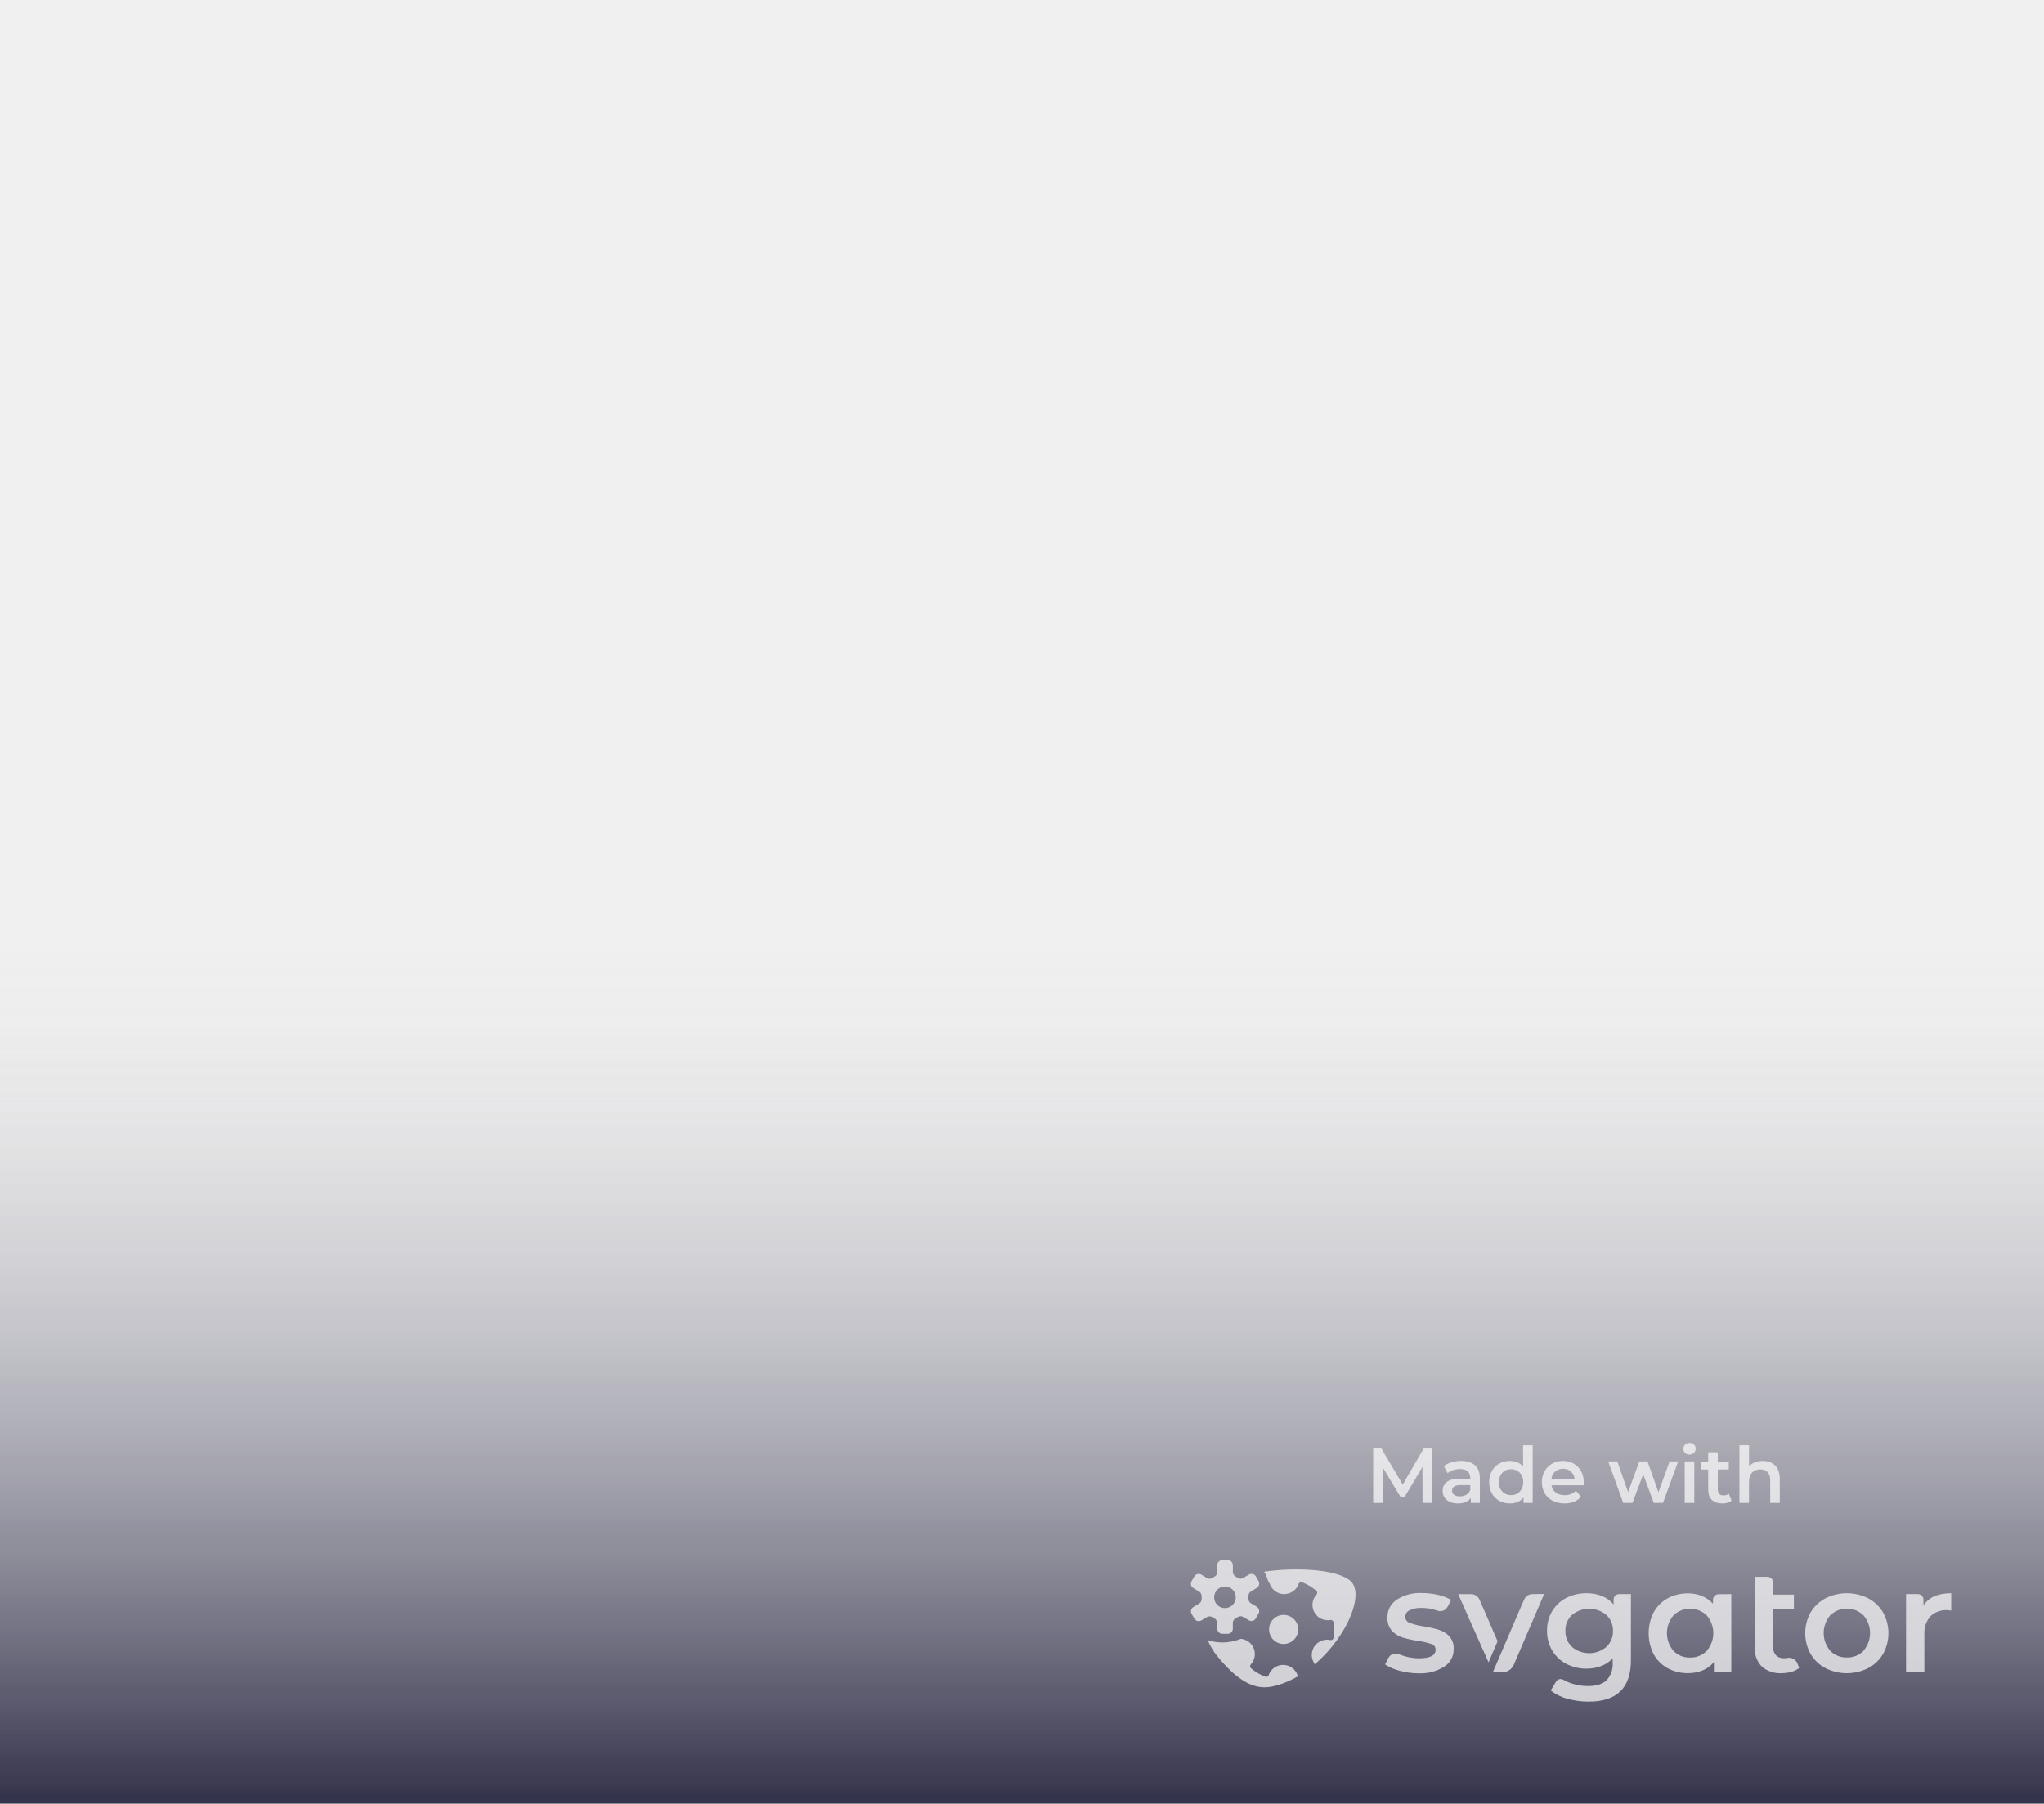
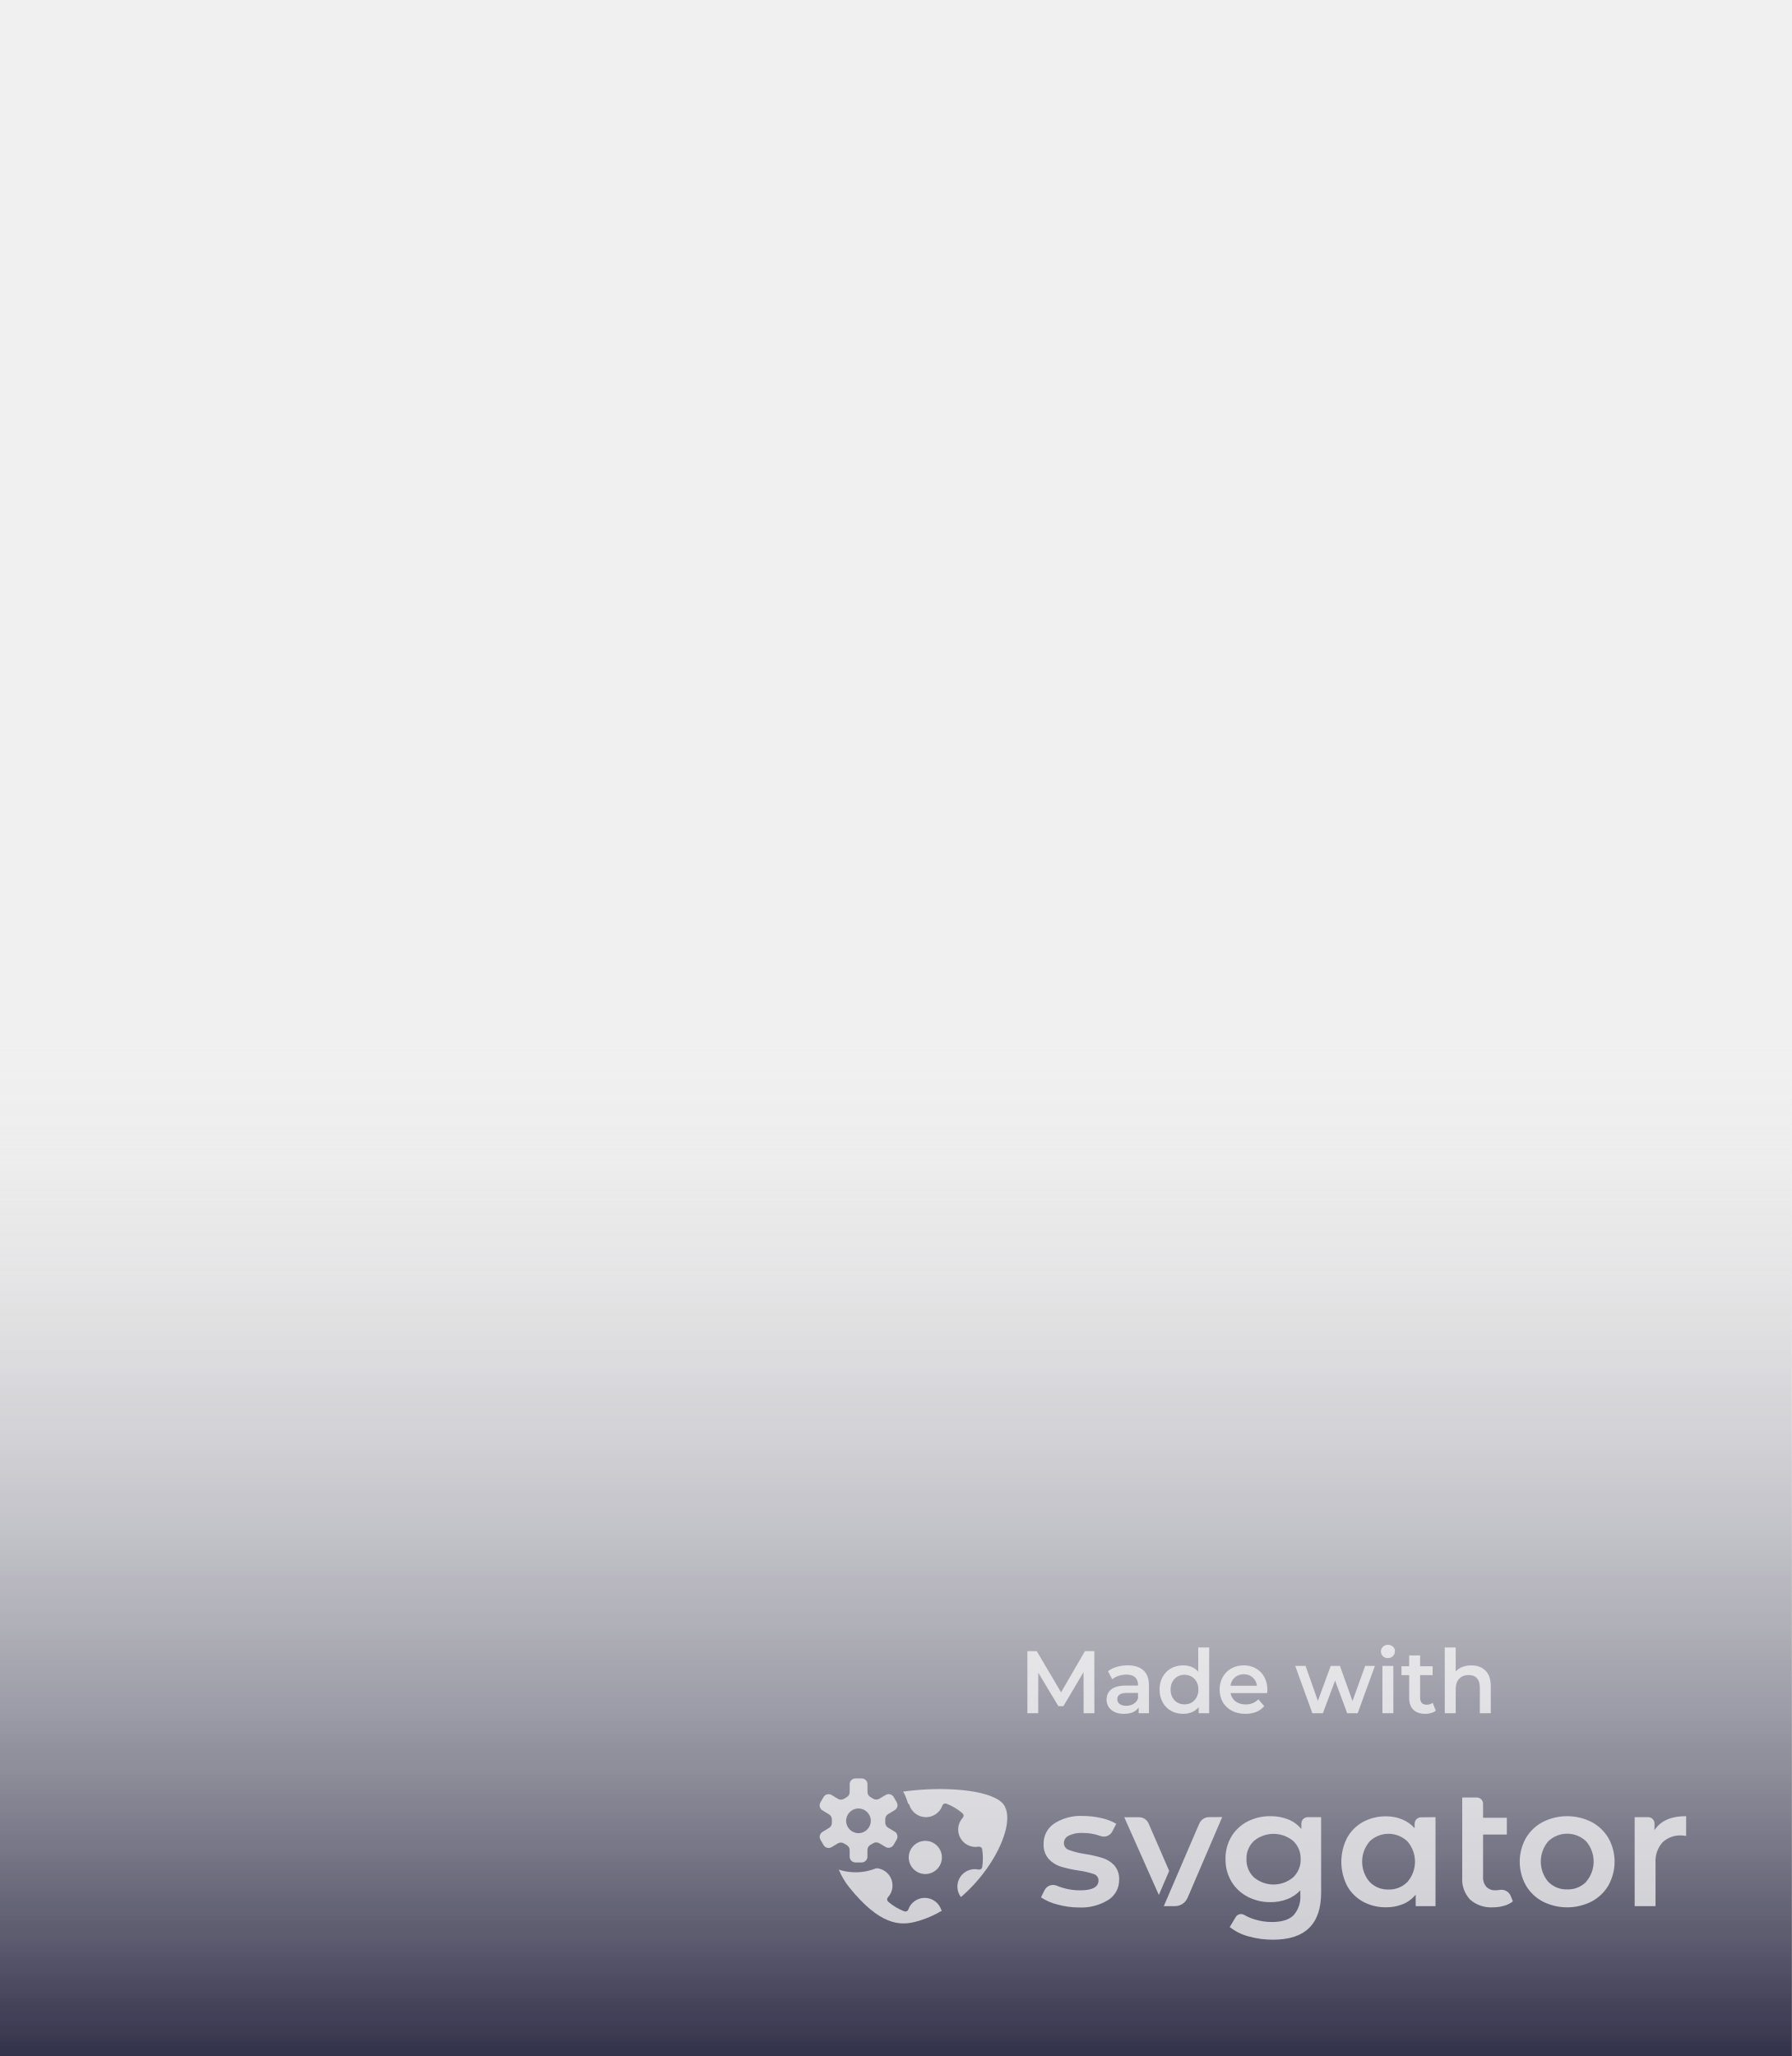
- <svg xmlns="http://www.w3.org/2000/svg" id="e9OwXTdPW2S1" viewBox="0 0 1133 1000" shape-rendering="geometricPrecision" text-rendering="geometricPrecision" project-id="ba790b1b00ab401c9b96d44f4756e063" export-id="21e2dd92a40b4c918b6ef51eb252ff99" cached="false">
+ <svg xmlns="http://www.w3.org/2000/svg" id="eap9rCg3KAe1" viewBox="0 0 1133 1300" shape-rendering="geometricPrecision" text-rendering="geometricPrecision" project-id="ba790b1b00ab401c9b96d44f4756e063" export-id="35931fe1e9fb4d34b0f06ab08ac633ac" cached="false">
  <defs>
-     <linearGradient id="e9OwXTdPW2S11-fill" x1="0.5" y1="0" x2="0.5" y2="1" spreadMethod="pad" gradientUnits="objectBoundingBox" gradientTransform="translate(0 0)">
-       <stop id="e9OwXTdPW2S11-fill-0" offset="0%" stop-color="rgba(255,255,255,0)" />
-       <stop id="e9OwXTdPW2S11-fill-1" offset="100%" stop-color="#010022" />
+     <linearGradient id="eap9rCg3KAe11-fill" x1="0.5" y1="0" x2="0.5" y2="1" spreadMethod="pad" gradientUnits="objectBoundingBox" gradientTransform="translate(0 0)">
+       <stop id="eap9rCg3KAe11-fill-0" offset="0%" stop-color="rgba(255,255,255,0)" />
+       <stop id="eap9rCg3KAe11-fill-1" offset="100%" stop-color="#010022" />
    </linearGradient>
  </defs>
-   <g transform="matrix(1.027292 0.033437-.030949 0.950849 875.3571 349.7295)">
-     <path id="e9OwXTdPW2S3" d="M0.298,17.054L2.875,0.403c.062-.448.216-.849.448-1.219.231-.386.525-.71.88-.972.062-.031.108-.077.17-.123l7.284-4.614c.201-.123.401-.216.633-.262.216-.046.448-.046.664-.015.231.031.432.108.633.216.201.123.37.262.525.432l1.975,2.346c.201-.478.355-.972.432-1.481.201-1.296-.031-2.546-.617-3.565-.556-.957-1.404-1.559-2.361-1.713-2.052-.324-4.028,1.528-4.429,4.12-.031.108-.062.201-.123.278-.062.093-.123.154-.216.216-.077.062-.17.093-.262.123-.108.015-.201.015-.309,0-.093-.015-.185-.046-.278-.093s-.154-.123-.231-.201c-.062-.077-.108-.17-.123-.262-.031-.093-.046-.201-.031-.293.556-3.472,3.349-5.91,6.265-5.463c1.435.231,2.67,1.096,3.488,2.485.772,1.327,1.065,2.963.802,4.614-.139.91-.432,1.759-.895,2.562L19.665,0.465c.309.37.525.787.648,1.25.139.463.154.926.093,1.404L17.813,19.77c-.077.525-.262,1.018-.525,1.466-.278.448-.633.833-1.065,1.142-.417.309-.895.54-1.404.664s-1.034.139-1.559.062L3.616,21.607c-.262-.046-.509-.108-.756-.201-.247-.077-.478-.201-.71-.339-.216-.123-.432-.293-.617-.463-.201-.185-.37-.37-.525-.586s-.293-.432-.401-.679c-.108-.231-.185-.478-.247-.741-.062-.247-.108-.509-.108-.772-.015-.262,0-.525.046-.772Zm3.565,2.978l9.66,1.497c.309.046.617.031.926-.046s.602-.201.849-.386c.262-.201.478-.417.633-.694.17-.278.278-.571.324-.88L18.832,2.872c.046-.247.031-.494-.031-.741-.077-.231-.185-.463-.355-.648l-2.222-2.67c-.108.093-.201.201-.293.278-.154.139-.309.262-.463.386-1.096.802-2.346,1.127-3.611.926-.108-.015-.201-.046-.293-.108-.093-.046-.17-.123-.231-.201-.062-.093-.108-.185-.123-.293-.031-.093-.031-.201-.015-.309.015-.093.046-.201.108-.293.046-.093.123-.154.201-.231.093-.062.185-.093.293-.123.093-.031.201-.031.309-.015.957.154,1.944-.17,2.778-.926.108-.093.216-.201.309-.309L12.906,-5.137c-.046-.046-.108-.077-.17-.093-.077-.015-.139,0-.201.046L5.236,-0.569c-.031.031-.062.046-.093.062-.401.293-.633.679-.71,1.157L1.857,17.286c-.015.154-.031.309-.031.478.015.154.031.309.077.463.031.154.077.293.154.448.062.139.139.262.231.401.093.123.201.247.324.339.108.108.231.201.37.293.139.077.278.139.417.201.154.046.309.093.463.123Z" transform="matrix(-.763962 3.312141-3.312141-.763962-25.96277-362.1984)" opacity="0" fill="#fff" />
+   <g transform="matrix(1.027292 0.033437-.030949 0.950849 870.5552 453.798)">
+     <path id="eap9rCg3KAe3" d="M0.298,17.054L2.875,0.403c.062-.448.216-.849.448-1.219.231-.386.525-.71.88-.972.062-.031.108-.077.17-.123l7.284-4.614c.201-.123.401-.216.633-.262.216-.046.448-.046.664-.015.231.031.432.108.633.216.201.123.37.262.525.432l1.975,2.346c.201-.478.355-.972.432-1.481.201-1.296-.031-2.546-.617-3.565-.556-.957-1.404-1.559-2.361-1.713-2.052-.324-4.028,1.528-4.429,4.12-.031.108-.062.201-.123.278-.062.093-.123.154-.216.216-.077.062-.17.093-.262.123-.108.015-.201.015-.309,0-.093-.015-.185-.046-.278-.093s-.154-.123-.231-.201c-.062-.077-.108-.17-.123-.262-.031-.093-.046-.201-.031-.293.556-3.472,3.349-5.91,6.265-5.463c1.435.231,2.67,1.096,3.488,2.485.772,1.327,1.065,2.963.802,4.614-.139.91-.432,1.759-.895,2.562L19.665,0.465c.309.37.525.787.648,1.25.139.463.154.926.093,1.404L17.813,19.77c-.077.525-.262,1.018-.525,1.466-.278.448-.633.833-1.065,1.142-.417.309-.895.54-1.404.664s-1.034.139-1.559.062L3.616,21.607c-.262-.046-.509-.108-.756-.201-.247-.077-.478-.201-.71-.339-.216-.123-.432-.293-.617-.463-.201-.185-.37-.37-.525-.586s-.293-.432-.401-.679c-.108-.231-.185-.478-.247-.741-.062-.247-.108-.509-.108-.772-.015-.262,0-.525.046-.772Zm3.565,2.978l9.66,1.497c.309.046.617.031.926-.046s.602-.201.849-.386c.262-.201.478-.417.633-.694.17-.278.278-.571.324-.88L18.832,2.872c.046-.247.031-.494-.031-.741-.077-.231-.185-.463-.355-.648l-2.222-2.67c-.108.093-.201.201-.293.278-.154.139-.309.262-.463.386-1.096.802-2.346,1.127-3.611.926-.108-.015-.201-.046-.293-.108-.093-.046-.17-.123-.231-.201-.062-.093-.108-.185-.123-.293-.031-.093-.031-.201-.015-.309.015-.093.046-.201.108-.293.046-.093.123-.154.201-.231.093-.062.185-.093.293-.123.093-.031.201-.031.309-.015.957.154,1.944-.17,2.778-.926.108-.093.216-.201.309-.309L12.906,-5.137c-.046-.046-.108-.077-.17-.093-.077-.015-.139,0-.201.046L5.236,-0.569c-.031.031-.062.046-.093.062-.401.293-.633.679-.71,1.157L1.857,17.286c-.015.154-.031.309-.031.478.015.154.031.309.077.463.031.154.077.293.154.448.062.139.139.262.231.401.093.123.201.247.324.339.108.108.231.201.37.293.139.077.278.139.417.201.154.046.309.093.463.123Z" transform="matrix(-.763962 3.312141-3.312141-.763962-25.96277-362.1984)" opacity="0" fill="#fff" />
  </g>
-   <g transform="translate(74.63278-322.4566)">
-     <path id="e9OwXTdPW2S5" d="M2.08,15.425c0-5.154,1.302-8.873,3.905-11.158s6.827-3.427,12.672-3.427c4.091,0,7.385,1.063,9.883,3.188s6.56,6.819,7.412,11.397c.915,4.29,1.46,11.906-3.268,13.215-3.286.939-9.089,0-10.042-3.026-.781-2.631-1.302-5.87.395-11.034c1.204-3.198,2.651-4.164,2.374-5.357-.766-1.731-1.103-1.881-5.156-2.371-.581-.059-1.292-.104-2.974-.085-.889 0-1.065.039-1.801.335-1.311.893-2.604,1.701-3.492,3.857s-.668,2.953-.776,4.835c-.135,2.334.933,5.436,1.59,7.486.637,1.236,1.692,2.333,2.746,2.983s6.163,2.577,9.245,3.905c3.135,1.328,5.765,3.029,7.89,5.101c2.178,2.072,3.268,4.463,3.268,7.173c0,5.313-1.328,9.272-3.985,11.875-2.603,2.603-7.093,3.905-13.469,3.905-5.207,0-9.298-1.036-12.273-3.108-2.975-2.125-5.021-5.393-6.137-9.803-1.331-10.185,6.203-12.709,13.07-6.208c3.183,6.932-.015,4.968,2.391,10.906c1.751,2.804,2.795,3.677,6.853,3.604c4.3.069,5.722-.694,7.891-3.818.738-1.133,1.105-2.34.933-4.623-.169-2.248-1.803-4.827-2.443-5.441-2.583-3.069-3.094-3.504-6.828-5.728-3.657-2.046-4.168-2.557-8.797-6.304s-5.712-3.029-7.89-5.101c-2.125-2.072-3.188-4.463-3.188-7.173Z" transform="matrix(3.31111 0 0 3.31111 809.0535 348.4183)" opacity="0" fill="#fff" />
-     <path id="e9OwXTdPW2S6" d="M30.636,38.748c4.896,2.039,1.723,12.37 0,19.434h-30.132C1.087,35.751,-0.942,8.089,2.974,4.817C17.504,0.732,20.142,3.644,15.104,8.745C-3.019,25.795,4.856,54.277,10.788,53.321c6.64-.957,16.107-8.746,19.848-14.573Z" transform="matrix(3.31111 0 0 3.31111 671.4334 348.6331)" opacity="0" fill="#fff" />
-     <path id="e9OwXTdPW2S7" d="M63.542,102.661c-14.168-3.219-27.88-14.94-25.338-24.321c7.107-13.931,16.764-38.517,16.313-50.888-4.02-10.112-16.145-6.875-23.602-0-6.136,41.311-13.455,108.186-8.33,134.276c22.38,6.842,39.814-4.34,47.205-13.627c23.032-14.792,33.973,20.823,44.171,42.698h-113.457v-190c43.094-2.437,79.611-1.116,98.396,7.917-7.775,23.635-20.621,50.514-44.383,64.125c11.013-2.1,26.059,5.591,32.974,12.139-1.086,9.796-12.409,19.287-23.949,17.681Z" transform="translate(511.496 350.482)" opacity="0" fill="#fff" />
-     <path id="e9OwXTdPW2S8" d="M13.62,58.183h-13.116C-1.933,33.263,0.597,6.808,8.295,3.26c2.685-1.076,2.461-1.608,9.682-1.532c3.346.704,5.246.211,8.841,3.089c3.662,2.623,5.485,6.339,5.492,11.149.008,5.488-12.298,11.361-11.754,13.24-.318,1.171,14.869,6.052,14.869,12.992c0,4.919-1.803,8.826-5.41,11.722-3.607,2.842-9.072,4.263-16.395,4.263Zm-1.349-7.039c2.608-.25,2.86-.231,4.991-.614c2.131-.437,2.318-.432,4.23-1.361c1.967-.984,3.616-2.041,4.709-3.899s1.98-2.883.478-4.966c-1.677-2.325-2.009-2.96-5.031-3.37-5.168-.343-8.344,1.474-11.317-.125s3.014-8.214,8.544-11.331c4.92-2.643,5.584-5.166,5.314-8.555-.179-2.245-1.579-4.869-3.766-5.717-1.777-.547-4.941-.167-7.198,2.569-.96,1.141-17.836,26.468-7.128,35.219.986,1.004,4.023,2.081,6.173,2.15Z" transform="matrix(3.31111 0 0 3.31111 356.3755 348.6331)" opacity="0" fill="#fff" />
-     <path id="e9OwXTdPW2S9" d="M11.639,48.877c3.529,2.096,11.149,3.525,16.044,1.52c3.093-2.555,4.516-8.356,1.419-11.973C17.889,29.168,6.335,42.308,3.347,58.087h-2.619L21.602,0.704c8.86,13.423,20.085,41.589,20.874,57.383h-33.643c-1.54-2.6-1.075-7.205,2.807-9.209Z" transform="matrix(3.31111 0 0 3.31111 187.091 348.951)" opacity="0" fill="#fff" />
-     <path id="e9OwXTdPW2S10" d="M35.628,45.458c4.996,2.397,4.698,14.832,5.821,23.908h-40.945C-0.564,50.468,-0.158,16.146,2.167,0.8c3.991-6.329,24.637-6.372,20.818-0C9.2,22.109,7.134,56.598,12.506,58.2c6.85,1.921,14.746-15.117,23.122-12.742Z" transform="matrix(2.771039 0 0 2.771039 63.84669 349.0652)" opacity="0" fill="#fff" />
+   <g transform="translate(69.83092-218.3882)">
+     <path id="eap9rCg3KAe5" d="M2.08,15.425c0-5.154,1.302-8.873,3.905-11.158s6.827-3.427,12.672-3.427c4.091,0,7.385,1.063,9.883,3.188s6.56,6.819,7.412,11.397c.915,4.29,1.46,11.906-3.268,13.215-3.286.939-9.089,0-10.042-3.026-.781-2.631-1.302-5.87.395-11.034c1.204-3.198,2.651-4.164,2.374-5.357-.766-1.731-1.103-1.881-5.156-2.371-.581-.059-1.292-.104-2.974-.085-.889 0-1.065.039-1.801.335-1.311.893-2.604,1.701-3.492,3.857s-.668,2.953-.776,4.835c-.135,2.334.933,5.436,1.59,7.486.637,1.236,1.692,2.333,2.746,2.983s6.163,2.577,9.245,3.905c3.135,1.328,5.765,3.029,7.89,5.101c2.178,2.072,3.268,4.463,3.268,7.173c0,5.313-1.328,9.272-3.985,11.875-2.603,2.603-7.093,3.905-13.469,3.905-5.207,0-9.298-1.036-12.273-3.108-2.975-2.125-5.021-5.393-6.137-9.803-1.331-10.185,6.203-12.709,13.07-6.208c3.183,6.932-.015,4.968,2.391,10.906c1.751,2.804,2.795,3.677,6.853,3.604c4.3.069,5.722-.694,7.891-3.818.738-1.133,1.105-2.34.933-4.623-.169-2.248-1.803-4.827-2.443-5.441-2.583-3.069-3.094-3.504-6.828-5.728-3.657-2.046-4.168-2.557-8.797-6.304s-5.712-3.029-7.89-5.101c-2.125-2.072-3.188-4.463-3.188-7.173Z" transform="matrix(3.31111 0 0 3.31111 809.0535 348.4183)" opacity="0" fill="#fff" />
+     <path id="eap9rCg3KAe6" d="M30.636,38.748c4.896,2.039,1.723,12.37 0,19.434h-30.132C1.087,35.751,-0.942,8.089,2.974,4.817C17.504,0.732,20.142,3.644,15.104,8.745C-3.019,25.795,4.856,54.277,10.788,53.321c6.64-.957,16.107-8.746,19.848-14.573Z" transform="matrix(3.31111 0 0 3.31111 671.4334 348.6331)" opacity="0" fill="#fff" />
+     <path id="eap9rCg3KAe7" d="M63.542,102.661c-14.168-3.219-27.88-14.94-25.338-24.321c7.107-13.931,16.764-38.517,16.313-50.888-4.02-10.112-18.443-4.849-23.602-0C1.506,55.094,17.461,135.639,22.585,161.729c22.38,6.842,39.814-4.34,47.205-13.627c23.032-14.792,33.973,20.823,44.171,42.698h-113.457v-190c43.094-2.437,79.611-1.116,98.396,7.917-7.775,23.635-20.621,50.514-44.383,64.125c11.013-2.1,26.059,5.591,32.974,12.139-1.086,9.796-12.409,19.287-23.949,17.681Z" transform="matrix(1 0.000175-.000175 1 511.502 350.4782)" opacity="0" fill="#fff" />
+     <path id="eap9rCg3KAe8" d="M13.62,58.183h-13.116C-1.933,33.263,0.597,6.808,8.295,3.26c2.685-1.076,2.461-1.608,9.682-1.532c3.346.704,5.246.211,8.841,3.089c3.662,2.623,5.485,6.339,5.492,11.149.008,5.488-12.298,11.361-11.754,13.24-.318,1.171,14.869,6.052,14.869,12.992c0,4.919-1.803,8.826-5.41,11.722-3.607,2.842-9.072,4.263-16.395,4.263Zm-1.349-7.039c2.608-.25,2.86-.231,4.991-.614c2.131-.437,2.318-.432,4.23-1.361c1.967-.984,3.616-2.041,4.709-3.899s1.98-2.883.478-4.966c-1.677-2.325-2.009-2.96-5.031-3.37-5.168-.343-8.344,1.474-11.317-.125s3.014-8.214,8.544-11.331c4.92-2.643,5.584-5.166,5.314-8.555-.179-2.245-1.579-4.869-3.766-5.717-1.777-.547-4.941-.167-7.198,2.569-.96,1.141-17.836,26.468-7.128,35.219.986,1.004,4.023,2.081,6.173,2.15Z" transform="matrix(3.31111 0 0 3.31111 356.3755 348.6331)" opacity="0" fill="#fff" />
+     <path id="eap9rCg3KAe9" d="M11.639,48.877c3.529,2.096,11.149,3.525,16.044,1.52c3.093-2.555,4.516-8.356,1.419-11.973C17.889,29.168,6.335,42.308,3.347,58.087h-2.619L21.602,0.704c8.86,13.423,20.085,41.589,20.874,57.383h-33.643c-1.54-2.6-1.075-7.205,2.807-9.209Z" transform="matrix(3.31111 0 0 3.31111 187.091 348.951)" opacity="0" fill="#fff" />
+     <path id="eap9rCg3KAe10" d="M35.628,45.458c4.996,2.397,4.698,14.832,5.821,23.908h-40.945C-0.564,50.468,-0.158,16.146,2.167,0.8c3.991-6.329,24.637-6.372,20.818-0C9.2,22.109,7.134,56.598,12.506,58.2c6.85,1.921,14.746-15.117,23.122-12.742Z" transform="matrix(2.771039 0 0 2.771039 63.84669 349.0652)" opacity="0" fill="#fff" />
  </g>
-   <rect id="e9OwXTdPW2S11" style="mix-blend-mode:multiply" width="1133" height="500" rx="0" ry="0" transform="matrix(1 0 0 1 0 500)" opacity="0.8" fill="url(#e9OwXTdPW2S11-fill)" stroke-width="0" />
-   <g id="e9OwXTdPW2S12" transform="matrix(2.857143 0 0 2.857143 647.2857 800)">
-     <path id="e9OwXTdPW2S13" d="M100.296,3.591h1.861v8.057h-1.861v-8.057Zm.938-1.328c-.338,0-.62-.106-.849-.317-.228-.221-.343-.493-.343-.815s.114-.588.343-.8c.228-.221.511-.332.849-.332s.62.106.849.317c.228.201.343.458.343.769c0,.332-.114.614-.343.845-.218.221-.501.332-.849.332Zm17.508,4.767v4.617h-1.861v-4.376c0-.704-.164-1.232-.491-1.584-.328-.362-.794-.543-1.399-.543-.685,0-1.226.211-1.623.634-.397.412-.596,1.011-.596,1.796v4.074h-1.861v-11.195h1.861v4.074c.308-.332.685-.583,1.132-.754.457-.181.963-.272,1.519-.272c1.003,0,1.807.297,2.412.89.605.593.908,1.474.908,2.64h-0ZM107.592,11.755c-.873,0-1.548-.231-2.025-.694-.477-.463-.715-1.137-.715-2.022v-3.878h-1.31v-1.509h1.31v-1.841h1.861v1.841h2.129v1.509h-2.129v3.832c0,.392.094.694.283.905.189.201.462.302.819.302.417,0,.764-.111,1.042-.332l.521,1.343c-.218.181-.486.317-.804.407-.308.091-.635.136-.983.136v0Zm-13.296-.106L92.242,6.097L90.157,11.649h-1.787L85.453,3.592h1.757l2.099,5.945l2.189-5.945h1.563l2.144,5.975l2.159-5.975h1.653l-2.933,8.057h-1.787ZM80.712,7.664c0,.131-.01.317-.03.558h-6.238c.109.593.392,1.066.849,1.418.466.342,1.042.513,1.727.513.873,0,1.593-.292,2.159-.875l.998,1.162c-.357.433-.809.759-1.355.981s-1.161.332-1.846.332c-.873,0-1.643-.176-2.308-.528-.665-.352-1.181-.84-1.548-1.464-.357-.634-.536-1.348-.536-2.143c0-.785.174-1.489.521-2.112.357-.634.849-1.127,1.474-1.479s1.33-.528,2.114-.528c.774,0,1.464.176,2.07.528.615.342,1.092.83,1.429,1.464.347.624.521,1.348.521,2.173l-0-0ZM76.692,5.009c-.596,0-1.102.181-1.519.543-.407.352-.655.825-.744,1.418h4.511c-.079-.583-.323-1.056-.729-1.418-.407-.362-.913-.543-1.519-.543ZM69.016,11.648v-1.041c-.308.382-.69.669-1.146.86-.447.191-.943.287-1.489.287-.764,0-1.454-.171-2.07-.513-.605-.342-1.082-.825-1.429-1.448-.347-.634-.521-1.358-.521-2.173s.174-1.534.521-2.158c.347-.624.824-1.106,1.429-1.448C64.927,3.671,65.617,3.5,66.381,3.5c.526,0,1.007.091,1.444.272s.809.453,1.117.815v-4.134h1.861v11.195h-1.787Zm-.357-2.701c.208-.382.313-.825.313-1.328s-.104-.946-.313-1.328c-.208-.382-.491-.674-.849-.875-.357-.211-.759-.317-1.206-.317-.447,0-.849.106-1.206.317-.357.201-.64.493-.849.875s-.313.825-.313,1.328.104.946.313,1.328.491.679.849.89c.357.201.759.302,1.206.302.447,0,.849-.101,1.206-.302.357-.211.64-.508.849-.89ZM56.937,3.5c1.171,0,2.065.287,2.68.86.625.563.938,1.418.938,2.565v4.723h-1.757v-.981c-.228.352-.556.624-.983.815-.417.181-.923.272-1.519.272s-1.117-.101-1.563-.302c-.447-.211-.794-.498-1.042-.86-.238-.372-.357-.79-.357-1.252c0-.724.263-1.303.789-1.735.536-.443,1.375-.664,2.516-.664h2.055v-.121c0-.563-.169-.996-.506-1.298-.328-.302-.819-.453-1.474-.453-.447,0-.888.07-1.325.211-.427.141-.789.337-1.087.588l-.73-1.373c.417-.322.918-.568,1.504-.739s1.206-.257,1.861-.257l0.0 0Zm-.253,6.88c.467,0,.878-.106,1.236-.317.367-.221.625-.533.774-.935v-.935h-1.921c-1.072,0-1.608.357-1.608,1.071c0,.342.134.614.402.815s.64.302,1.117.302h0Zm-10.691.061h-.864l-3.424-5.703v6.91h-1.846v-10.562h1.593l4.139,7.001l4.065-7.001h1.593l.015,10.562h-1.831l-.015-7.001-3.424,5.794Zm63.341,18.899v15.15h-3.372v-1.962c-.578.712-1.324,1.268-2.172,1.617-.906.368-1.876.552-2.853.54-1.38.024-2.742-.308-3.957-.963-1.137-.626-2.074-1.563-2.7-2.7-1.304-2.564-1.304-5.596,0-8.16.628-1.136,1.564-2.072,2.7-2.7c1.215-.653,2.578-.984,3.957-.963.925-.009,1.843.166,2.7.513.817.335,1.55.847,2.145,1.5v-.762c0-.286.114-.561.316-.764s.477-.316.764-.316l2.472-.03Zm-4.767,11.01c1.702-1.974,1.702-4.896,0-6.87-1.8-1.744-4.659-1.744-6.459,0-1.685,1.98-1.685,4.89,0,6.87.841.872,2.011,1.347,3.222,1.308c1.214.039,2.388-.434,3.237-1.302v-.006Zm17.94,3.324c-.451.355-.969.615-1.524.762-.614.172-1.249.258-1.887.255-1.41.091-2.799-.379-3.864-1.308-.962-1.023-1.452-2.403-1.35-3.804v-13.59h2.469c.286,0,.561.114.764.316s.316.477.316.764v2.379h4.047v2.853h-4.047v7.2c-.044.614.154,1.222.552,1.692.406.41.968.628,1.545.597.226.001.452-.017.675-.054.81-.17,1.625.262,1.941,1.026l.363.912Zm5.079.027c-1.2-.634-2.198-1.592-2.88-2.766-1.38-2.494-1.38-5.522,0-8.016.685-1.167,1.683-2.12,2.88-2.751c2.615-1.326,5.704-1.326,8.319,0c1.197.632,2.194,1.584,2.88,2.751c1.38,2.494,1.38,5.522,0,8.016-.682,1.174-1.68,2.132-2.88,2.766-2.615,1.326-5.704,1.326-8.319,0Zm7.392-3.369c1.702-1.974,1.702-4.896,0-6.87-1.8-1.744-4.659-1.744-6.459,0-1.685,1.98-1.685,4.89,0,6.87.841.872,2.011,1.347,3.222,1.308c1.211.044,2.384-.42,3.237-1.281v-.027Zm17.022-11.16v3.372c-.271-.054-.546-.083-.822-.087-1.194-.067-2.362.368-3.222,1.2-.835.96-1.254,2.211-1.167,3.48v7.353h-3.552v-15.15h2.298c.286,0,.561.114.764.316s.316.477.316.764v1.134c1.014-1.588,2.809-2.382,5.385-2.382Zm-107.022,15.042c-1-.244-1.95-.657-2.811-1.221l.621-1.233c.374-.74,1.251-1.073,2.022-.768.374.155.757.288,1.146.399.918.269,1.869.407,2.826.411c2.118,0,3.179-.557,3.183-1.671.014-.511-.319-.966-.81-1.107-.844-.282-1.713-.483-2.595-.6-1.033-.149-2.054-.374-3.054-.675-.775-.249-1.472-.695-2.022-1.296-.611-.711-.921-1.632-.864-2.568-.03-1.383.649-2.685,1.8-3.453c1.447-.932,3.15-1.386,4.869-1.296c1.054 0,2.105.119,3.132.354.902.189,1.769.519,2.568.978l-.675,1.296c-.363.73-1.216,1.072-1.983.795-.985-.36-2.026-.541-3.075-.534-.818-.048-1.635.114-2.373.471-.483.223-.797.701-.81,1.233-.01.547.341,1.036.864,1.2.875.316,1.779.543,2.7.675c1.008.151,2.004.377,2.979.675.77.234,1.467.664,2.022,1.248.596.692.897,1.591.837,2.502.021,1.38-.68,2.671-1.848,3.405-1.505.927-3.257,1.374-5.022,1.281-1.226-.003-2.446-.171-3.627-.501Zm44.883-14.874v12.858c0,5.336-2.724,8.004-8.172,8.004-1.401.008-2.796-.178-4.146-.552-1.178-.305-2.281-.852-3.237-1.605l1.026-1.713c.306-.493.952-.645,1.446-.342.518.293,1.065.533,1.632.714.996.325,2.037.489,3.084.486c1.664,0,2.884-.378,3.66-1.134.846-.947,1.268-2.199,1.167-3.465v-.795c-.611.664-1.368,1.178-2.211,1.5-.914.349-1.886.523-2.865.513-1.356.018-2.696-.299-3.9-.924-1.142-.592-2.097-1.491-2.757-2.595-.682-1.16-1.03-2.486-1.005-3.831-.027-1.341.321-2.662,1.005-3.816.66-1.096,1.613-1.985,2.751-2.568c1.208-.613,2.546-.921,3.9-.9c1.025-.014,2.044.169,3,.54.881.345,1.659.911,2.259,1.644v-.936c0-.286.114-.561.316-.764s.477-.316.764-.316l2.283-.003Zm-4.782,10.263c.866-.808,1.34-1.951,1.299-3.135.036-1.171-.436-2.3-1.296-3.096-1.929-1.588-4.713-1.588-6.642,0-.856.797-1.326,1.926-1.287,3.096-.044,1.182.425,2.325,1.287,3.135c1.922,1.605,4.717,1.605,6.639,0Zm-12.057-10.278l-5.892,13.743c-.369.861-1.214,1.42-2.151,1.422h-1.902l5.763-13.404.3-.675c.283-.652.927-1.073,1.638-1.071l2.244-.015Zm-10.785,13.263l-5.889-13.236h2.511c.718-.001,1.367.43,1.644,1.092l3.492,8.046-1.758,4.098Z" opacity="0.7" clip-rule="evenodd" fill="#fff" fill-rule="evenodd" />
-     <g id="e9OwXTdPW2S14" transform="matrix(.3 0 0 0.3-18.12243-25.9059)" opacity="0.7" mask="url(#e9OwXTdPW2S16)">
-       <path id="e9OwXTdPW2S15" d="M129.5,243.584c-8.76,2.18-20.08,1.79-37.33-19.63-2.358-2.928-4.382-6.363-5.934-10.028c3.008.979,6.219,1.508,9.554,1.508c17.032,0,30.84-13.808,30.84-30.84c0-5.42-1.398-10.514-3.854-14.939c22.541-3.148,48.247-1.187,56.014,6.199c12.32,11.73-14.11,59.03-49.29,67.73Z" fill="#fff" />
-       <mask id="e9OwXTdPW2S16" mask-type="alpha" x="-150%" y="-150%" height="400%" width="400%">
-         <path id="e9OwXTdPW2S17" d="M78.375,207.039c0-31.46,25.503-56.963,56.963-56.963s56.963,25.503,56.963,56.963-25.503,56.963-56.963,56.963-56.963-25.503-56.963-56.963Zm89.235-4.715c-.168-.939-1.06-1.567-2-1.41h-.06c-4.154.716-8.305-1.283-10.336-4.977s-1.494-8.27,1.336-11.393c.33-.33.516-.778.516-1.245s-.186-.915-.516-1.245l-.11-.1c-2.707-2.319-5.787-4.161-9.11-5.45-.436-.173-.923-.165-1.353.023s-.767.539-.937.977v.06c-1.404,3.987-5.188,6.639-9.414,6.598s-7.959-2.765-9.286-6.778c-.134-.449-.442-.826-.855-1.048s-.897-.269-1.345-.132h-.11c-3.264,1.214-6.312,2.942-9.03,5.12-.373.282-.619.701-.683,1.164s.06.933.343,1.306l.1.12c2.683,3.224,3.038,7.791.884,11.391s-6.345,5.448-10.454,4.609c-.456-.104-.935-.023-1.331.227s-.676.647-.779,1.103v.09c-.554,3.438-.554,6.942,0,10.38.064.465.312.885.687,1.167s.848.402,1.313.333h.11c4.154-.716,8.305,1.283,10.336,4.977s1.494,8.27-1.336,11.393c-.33.33-.516.778-.516,1.245s.186.915.516,1.245l.11.1c2.709,2.308,5.789,4.14,9.11,5.42.436.173.923.165,1.353-.023s.767-.539.937-.977v-.06c1.408-3.973,5.182-6.615,9.397-6.579s7.943,2.743,9.283,6.739c.134.449.442.826.855,1.048s.897.269,1.345.132h.11c3.304-1.225,6.387-2.978,9.13-5.19.372-.287.613-.71.672-1.175s-.072-.935-.362-1.305l-.1-.12c-2.83-3.196-3.287-7.848-1.134-11.534s6.43-5.572,10.604-4.676c.93.233,1.874-.33,2.11-1.26v-.09c.535-3.379.535-6.821,0-10.2Zm-41.67,4.69c0-5.197,4.213-9.41,9.41-9.41s9.41,4.213,9.41,9.41-4.213,9.41-9.41,9.41-9.41-4.213-9.41-9.41Z" fill="#d2dbed" stroke-width="0" />
+   <rect id="eap9rCg3KAe11" style="mix-blend-mode:multiply" width="1133" height="650" rx="0" ry="0" transform="matrix(1 0 0 1 0 650)" opacity="0.8" fill="url(#eap9rCg3KAe11-fill)" stroke-width="0" />
+   <g id="eap9rCg3KAe12" transform="matrix(3.714286 0 0 3.714286 501.5714 1040)">
+     <path id="eap9rCg3KAe13" d="M100.296,3.591h1.861v8.057h-1.861v-8.057Zm.938-1.328c-.338,0-.62-.106-.849-.317-.228-.221-.343-.493-.343-.815s.114-.588.343-.8c.228-.221.511-.332.849-.332s.62.106.849.317c.228.201.343.458.343.769c0,.332-.114.614-.343.845-.218.221-.501.332-.849.332Zm17.508,4.767v4.617h-1.861v-4.376c0-.704-.164-1.232-.491-1.584-.328-.362-.794-.543-1.399-.543-.685,0-1.226.211-1.623.634-.397.412-.596,1.011-.596,1.796v4.074h-1.861v-11.195h1.861v4.074c.308-.332.685-.583,1.132-.754.457-.181.963-.272,1.519-.272c1.003,0,1.807.297,2.412.89.605.593.908,1.474.908,2.64h-0ZM107.592,11.755c-.873,0-1.548-.231-2.025-.694-.477-.463-.715-1.137-.715-2.022v-3.878h-1.31v-1.509h1.31v-1.841h1.861v1.841h2.129v1.509h-2.129v3.832c0,.392.094.694.283.905.189.201.462.302.819.302.417,0,.764-.111,1.042-.332l.521,1.343c-.218.181-.486.317-.804.407-.308.091-.635.136-.983.136v0Zm-13.296-.106L92.242,6.097L90.157,11.649h-1.787L85.453,3.592h1.757l2.099,5.945l2.189-5.945h1.563l2.144,5.975l2.159-5.975h1.653l-2.933,8.057h-1.787ZM80.712,7.664c0,.131-.01.317-.03.558h-6.238c.109.593.392,1.066.849,1.418.466.342,1.042.513,1.727.513.873,0,1.593-.292,2.159-.875l.998,1.162c-.357.433-.809.759-1.355.981s-1.161.332-1.846.332c-.873,0-1.643-.176-2.308-.528-.665-.352-1.181-.84-1.548-1.464-.357-.634-.536-1.348-.536-2.143c0-.785.174-1.489.521-2.112.357-.634.849-1.127,1.474-1.479s1.33-.528,2.114-.528c.774,0,1.464.176,2.07.528.615.342,1.092.83,1.429,1.464.347.624.521,1.348.521,2.173l-0-0ZM76.692,5.009c-.596,0-1.102.181-1.519.543-.407.352-.655.825-.744,1.418h4.511c-.079-.583-.323-1.056-.729-1.418-.407-.362-.913-.543-1.519-.543ZM69.016,11.648v-1.041c-.308.382-.69.669-1.146.86-.447.191-.943.287-1.489.287-.764,0-1.454-.171-2.07-.513-.605-.342-1.082-.825-1.429-1.448-.347-.634-.521-1.358-.521-2.173s.174-1.534.521-2.158c.347-.624.824-1.106,1.429-1.448C64.927,3.671,65.617,3.5,66.381,3.5c.526,0,1.007.091,1.444.272s.809.453,1.117.815v-4.134h1.861v11.195h-1.787Zm-.357-2.701c.208-.382.313-.825.313-1.328s-.104-.946-.313-1.328c-.208-.382-.491-.674-.849-.875-.357-.211-.759-.317-1.206-.317-.447,0-.849.106-1.206.317-.357.201-.64.493-.849.875s-.313.825-.313,1.328.104.946.313,1.328.491.679.849.89c.357.201.759.302,1.206.302.447,0,.849-.101,1.206-.302.357-.211.64-.508.849-.89ZM56.937,3.5c1.171,0,2.065.287,2.68.86.625.563.938,1.418.938,2.565v4.723h-1.757v-.981c-.228.352-.556.624-.983.815-.417.181-.923.272-1.519.272s-1.117-.101-1.563-.302c-.447-.211-.794-.498-1.042-.86-.238-.372-.357-.79-.357-1.252c0-.724.263-1.303.789-1.735.536-.443,1.375-.664,2.516-.664h2.055v-.121c0-.563-.169-.996-.506-1.298-.328-.302-.819-.453-1.474-.453-.447,0-.888.07-1.325.211-.427.141-.789.337-1.087.588l-.73-1.373c.417-.322.918-.568,1.504-.739s1.206-.257,1.861-.257l0.0 0Zm-.253,6.88c.467,0,.878-.106,1.236-.317.367-.221.625-.533.774-.935v-.935h-1.921c-1.072,0-1.608.357-1.608,1.071c0,.342.134.614.402.815s.64.302,1.117.302h0Zm-10.691.061h-.864l-3.424-5.703v6.91h-1.846v-10.562h1.593l4.139,7.001l4.065-7.001h1.593l.015,10.562h-1.831l-.015-7.001-3.424,5.794Zm63.341,18.899v15.15h-3.372v-1.962c-.578.712-1.324,1.268-2.172,1.617-.906.368-1.876.552-2.853.54-1.38.024-2.742-.308-3.957-.963-1.137-.626-2.074-1.563-2.7-2.7-1.304-2.564-1.304-5.596,0-8.16.628-1.136,1.564-2.072,2.7-2.7c1.215-.653,2.578-.984,3.957-.963.925-.009,1.843.166,2.7.513.817.335,1.55.847,2.145,1.5v-.762c0-.286.114-.561.316-.764s.477-.316.764-.316l2.472-.03Zm-4.767,11.01c1.702-1.974,1.702-4.896,0-6.87-1.8-1.744-4.659-1.744-6.459,0-1.685,1.98-1.685,4.89,0,6.87.841.872,2.011,1.347,3.222,1.308c1.214.039,2.388-.434,3.237-1.302v-.006Zm17.94,3.324c-.451.355-.969.615-1.524.762-.614.172-1.249.258-1.887.255-1.41.091-2.799-.379-3.864-1.308-.962-1.023-1.452-2.403-1.35-3.804v-13.59h2.469c.286,0,.561.114.764.316s.316.477.316.764v2.379h4.047v2.853h-4.047v7.2c-.044.614.154,1.222.552,1.692.406.41.968.628,1.545.597.226.001.452-.017.675-.054.81-.17,1.625.262,1.941,1.026l.363.912Zm5.079.027c-1.2-.634-2.198-1.592-2.88-2.766-1.38-2.494-1.38-5.522,0-8.016.685-1.167,1.683-2.12,2.88-2.751c2.615-1.326,5.704-1.326,8.319,0c1.197.632,2.194,1.584,2.88,2.751c1.38,2.494,1.38,5.522,0,8.016-.682,1.174-1.68,2.132-2.88,2.766-2.615,1.326-5.704,1.326-8.319,0Zm7.392-3.369c1.702-1.974,1.702-4.896,0-6.87-1.8-1.744-4.659-1.744-6.459,0-1.685,1.98-1.685,4.89,0,6.87.841.872,2.011,1.347,3.222,1.308c1.211.044,2.384-.42,3.237-1.281v-.027Zm17.022-11.16v3.372c-.271-.054-.546-.083-.822-.087-1.194-.067-2.362.368-3.222,1.2-.835.96-1.254,2.211-1.167,3.48v7.353h-3.552v-15.15h2.298c.286,0,.561.114.764.316s.316.477.316.764v1.134c1.014-1.588,2.809-2.382,5.385-2.382Zm-107.022,15.042c-1-.244-1.95-.657-2.811-1.221l.621-1.233c.374-.74,1.251-1.073,2.022-.768.374.155.757.288,1.146.399.918.269,1.869.407,2.826.411c2.118,0,3.179-.557,3.183-1.671.014-.511-.319-.966-.81-1.107-.844-.282-1.713-.483-2.595-.6-1.033-.149-2.054-.374-3.054-.675-.775-.249-1.472-.695-2.022-1.296-.611-.711-.921-1.632-.864-2.568-.03-1.383.649-2.685,1.8-3.453c1.447-.932,3.15-1.386,4.869-1.296c1.054 0,2.105.119,3.132.354.902.189,1.769.519,2.568.978l-.675,1.296c-.363.73-1.216,1.072-1.983.795-.985-.36-2.026-.541-3.075-.534-.818-.048-1.635.114-2.373.471-.483.223-.797.701-.81,1.233-.01.547.341,1.036.864,1.2.875.316,1.779.543,2.7.675c1.008.151,2.004.377,2.979.675.77.234,1.467.664,2.022,1.248.596.692.897,1.591.837,2.502.021,1.38-.68,2.671-1.848,3.405-1.505.927-3.257,1.374-5.022,1.281-1.226-.003-2.446-.171-3.627-.501Zm44.883-14.874v12.858c0,5.336-2.724,8.004-8.172,8.004-1.401.008-2.796-.178-4.146-.552-1.178-.305-2.281-.852-3.237-1.605l1.026-1.713c.306-.493.952-.645,1.446-.342.518.293,1.065.533,1.632.714.996.325,2.037.489,3.084.486c1.664,0,2.884-.378,3.66-1.134.846-.947,1.268-2.199,1.167-3.465v-.795c-.611.664-1.368,1.178-2.211,1.5-.914.349-1.886.523-2.865.513-1.356.018-2.696-.299-3.9-.924-1.142-.592-2.097-1.491-2.757-2.595-.682-1.16-1.03-2.486-1.005-3.831-.027-1.341.321-2.662,1.005-3.816.66-1.096,1.613-1.985,2.751-2.568c1.208-.613,2.546-.921,3.9-.9c1.025-.014,2.044.169,3,.54.881.345,1.659.911,2.259,1.644v-.936c0-.286.114-.561.316-.764s.477-.316.764-.316l2.283-.003Zm-4.782,10.263c.866-.808,1.34-1.951,1.299-3.135.036-1.171-.436-2.3-1.296-3.096-1.929-1.588-4.713-1.588-6.642,0-.856.797-1.326,1.926-1.287,3.096-.044,1.182.425,2.325,1.287,3.135c1.922,1.605,4.717,1.605,6.639,0Zm-12.057-10.278l-5.892,13.743c-.369.861-1.214,1.42-2.151,1.422h-1.902l5.763-13.404.3-.675c.283-.652.927-1.073,1.638-1.071l2.244-.015Zm-10.785,13.263l-5.889-13.236h2.511c.718-.001,1.367.43,1.644,1.092l3.492,8.046-1.758,4.098Z" opacity="0.7" clip-rule="evenodd" fill="#fff" fill-rule="evenodd" />
+     <g id="eap9rCg3KAe14" transform="matrix(.3 0 0 0.3-18.12243-25.9059)" opacity="0.7" mask="url(#eap9rCg3KAe16)">
+       <path id="eap9rCg3KAe15" d="M129.5,243.584c-8.76,2.18-20.08,1.79-37.33-19.63-2.358-2.928-4.382-6.363-5.934-10.028c3.008.979,6.219,1.508,9.554,1.508c17.032,0,30.84-13.808,30.84-30.84c0-5.42-1.398-10.514-3.854-14.939c22.541-3.148,48.247-1.187,56.014,6.199c12.32,11.73-14.11,59.03-49.29,67.73Z" fill="#fff" />
+       <mask id="eap9rCg3KAe16" mask-type="alpha" x="-150%" y="-150%" height="400%" width="400%">
+         <path id="eap9rCg3KAe17" d="M78.375,207.039c0-31.46,25.503-56.963,56.963-56.963s56.963,25.503,56.963,56.963-25.503,56.963-56.963,56.963-56.963-25.503-56.963-56.963Zm89.235-4.715c-.168-.939-1.06-1.567-2-1.41h-.06c-4.154.716-8.305-1.283-10.336-4.977s-1.494-8.27,1.336-11.393c.33-.33.516-.778.516-1.245s-.186-.915-.516-1.245l-.11-.1c-2.707-2.319-5.787-4.161-9.11-5.45-.436-.173-.923-.165-1.353.023s-.767.539-.937.977v.06c-1.404,3.987-5.188,6.639-9.414,6.598s-7.959-2.765-9.286-6.778c-.134-.449-.442-.826-.855-1.048s-.897-.269-1.345-.132h-.11c-3.264,1.214-6.312,2.942-9.03,5.12-.373.282-.619.701-.683,1.164s.06.933.343,1.306l.1.12c2.683,3.224,3.038,7.791.884,11.391s-6.345,5.448-10.454,4.609c-.456-.104-.935-.023-1.331.227s-.676.647-.779,1.103v.09c-.554,3.438-.554,6.942,0,10.38.064.465.312.885.687,1.167s.848.402,1.313.333h.11c4.154-.716,8.305,1.283,10.336,4.977s1.494,8.27-1.336,11.393c-.33.33-.516.778-.516,1.245s.186.915.516,1.245l.11.1c2.709,2.308,5.789,4.14,9.11,5.42.436.173.923.165,1.353-.023s.767-.539.937-.977v-.06c1.408-3.973,5.182-6.615,9.397-6.579s7.943,2.743,9.283,6.739c.134.449.442.826.855,1.048s.897.269,1.345.132h.11c3.304-1.225,6.387-2.978,9.13-5.19.372-.287.613-.71.672-1.175s-.072-.935-.362-1.305l-.1-.12c-2.83-3.196-3.287-7.848-1.134-11.534s6.43-5.572,10.604-4.676c.93.233,1.874-.33,2.11-1.26v-.09c.535-3.379.535-6.821,0-10.2Zm-41.67,4.69c0-5.197,4.213-9.41,9.41-9.41s9.41,4.213,9.41,9.41-4.213,9.41-9.41,9.41-9.41-4.213-9.41-9.41Z" fill="#d2dbed" stroke-width="0" />
      </mask>
    </g>
-     <path id="e9OwXTdPW2S18" d="M116.33,114.77l-3.64-2.18c-1.023-.593-1.652-1.687-1.65-2.87v-2c-.002-1.183.627-2.277,1.65-2.87l3.64-2.18c.763-.436,1.321-1.157,1.552-2.005s.115-1.753-.322-2.515v0l-1.74-3c-.935-1.566-2.961-2.08-4.53-1.15v0l-3.68,2.18c-1.024.591-2.286.591-3.31,0l-1.7-1c-1.023-.593-1.652-1.687-1.65-2.87v-4.38c0-.878-.349-1.72-.969-2.341s-1.463-.969-2.341-.969h-3.47c-.878,0-1.72.349-2.341.969s-.969,1.463-.969,2.341s0,.06,0,.09v4.35c.002,1.183-.627,2.277-1.65,2.87l-1.68,1c-1.024.591-2.286.591-3.31,0L80.56,94c-.767-.449-1.683-.57-2.54-.337s-1.586.802-2.02,1.577v0l-1.74,3c-.443.758-.567,1.662-.344,2.512s.775,1.576,1.534,2.018v0L79.1,105c1.023.593,1.652,1.687,1.65,2.87v2c.002,1.183-.627,2.277-1.65,2.87l-3.61,2.18c-1.578.918-2.115,2.94-1.2,4.52v0l1.74,3c.918,1.578,2.94,2.115,4.52,1.2v0l3.66-2.18c1.024-.591,2.286-.591,3.31,0l1.68,1c1.023.593,1.652,1.687,1.65,2.87v3.67c0,.878.349,1.72.969,2.341s1.463.969,2.341.969h3.46c.878,0,1.72-.349,2.341-.969s.969-1.463.969-2.341v0-3.77c-.002-1.183.627-2.277,1.65-2.87l1.7-1c1.024-.591,2.286-.591,3.31,0l3.66,2.18c1.582.913,3.605.372,4.52-1.21v0l1.74-3c.939-1.568.428-3.601-1.14-4.54Zm-20.49.91c-3.866,0-7-3.134-7-7s3.134-7,7-7s7,3.134,7,7v0c0,3.866-3.134,7-7,7v0Z" transform="matrix(.3 0 0 0.3-17.65084-2.6395)" opacity="0.7" fill="#fff" />
+     <path id="eap9rCg3KAe18" d="M116.33,114.77l-3.64-2.18c-1.023-.593-1.652-1.687-1.65-2.87v-2c-.002-1.183.627-2.277,1.65-2.87l3.64-2.18c.763-.436,1.321-1.157,1.552-2.005s.115-1.753-.322-2.515v0l-1.74-3c-.935-1.566-2.961-2.08-4.53-1.15v0l-3.68,2.18c-1.024.591-2.286.591-3.31,0l-1.7-1c-1.023-.593-1.652-1.687-1.65-2.87v-4.38c0-.878-.349-1.72-.969-2.341s-1.463-.969-2.341-.969h-3.47c-.878,0-1.72.349-2.341.969s-.969,1.463-.969,2.341s0,.06,0,.09v4.35c.002,1.183-.627,2.277-1.65,2.87l-1.68,1c-1.024.591-2.286.591-3.31,0L80.56,94c-.767-.449-1.683-.57-2.54-.337s-1.586.802-2.02,1.577v0l-1.74,3c-.443.758-.567,1.662-.344,2.512s.775,1.576,1.534,2.018v0L79.1,105c1.023.593,1.652,1.687,1.65,2.87v2c.002,1.183-.627,2.277-1.65,2.87l-3.61,2.18c-1.578.918-2.115,2.94-1.2,4.52v0l1.74,3c.918,1.578,2.94,2.115,4.52,1.2v0l3.66-2.18c1.024-.591,2.286-.591,3.31,0l1.68,1c1.023.593,1.652,1.687,1.65,2.87v3.67c0,.878.349,1.72.969,2.341s1.463.969,2.341.969h3.46c.878,0,1.72-.349,2.341-.969s.969-1.463.969-2.341v0-3.77c-.002-1.183.627-2.277,1.65-2.87l1.7-1c1.024-.591,2.286-.591,3.31,0l3.66,2.18c1.582.913,3.605.372,4.52-1.21v0l1.74-3c.939-1.568.428-3.601-1.14-4.54Zm-20.49.91c-3.866,0-7-3.134-7-7s3.134-7,7-7s7,3.134,7,7v0c0,3.866-3.134,7-7,7v0Z" transform="matrix(.3 0 0 0.3-17.65084-2.6395)" opacity="0.7" fill="#fff" />
  </g>
</svg>
